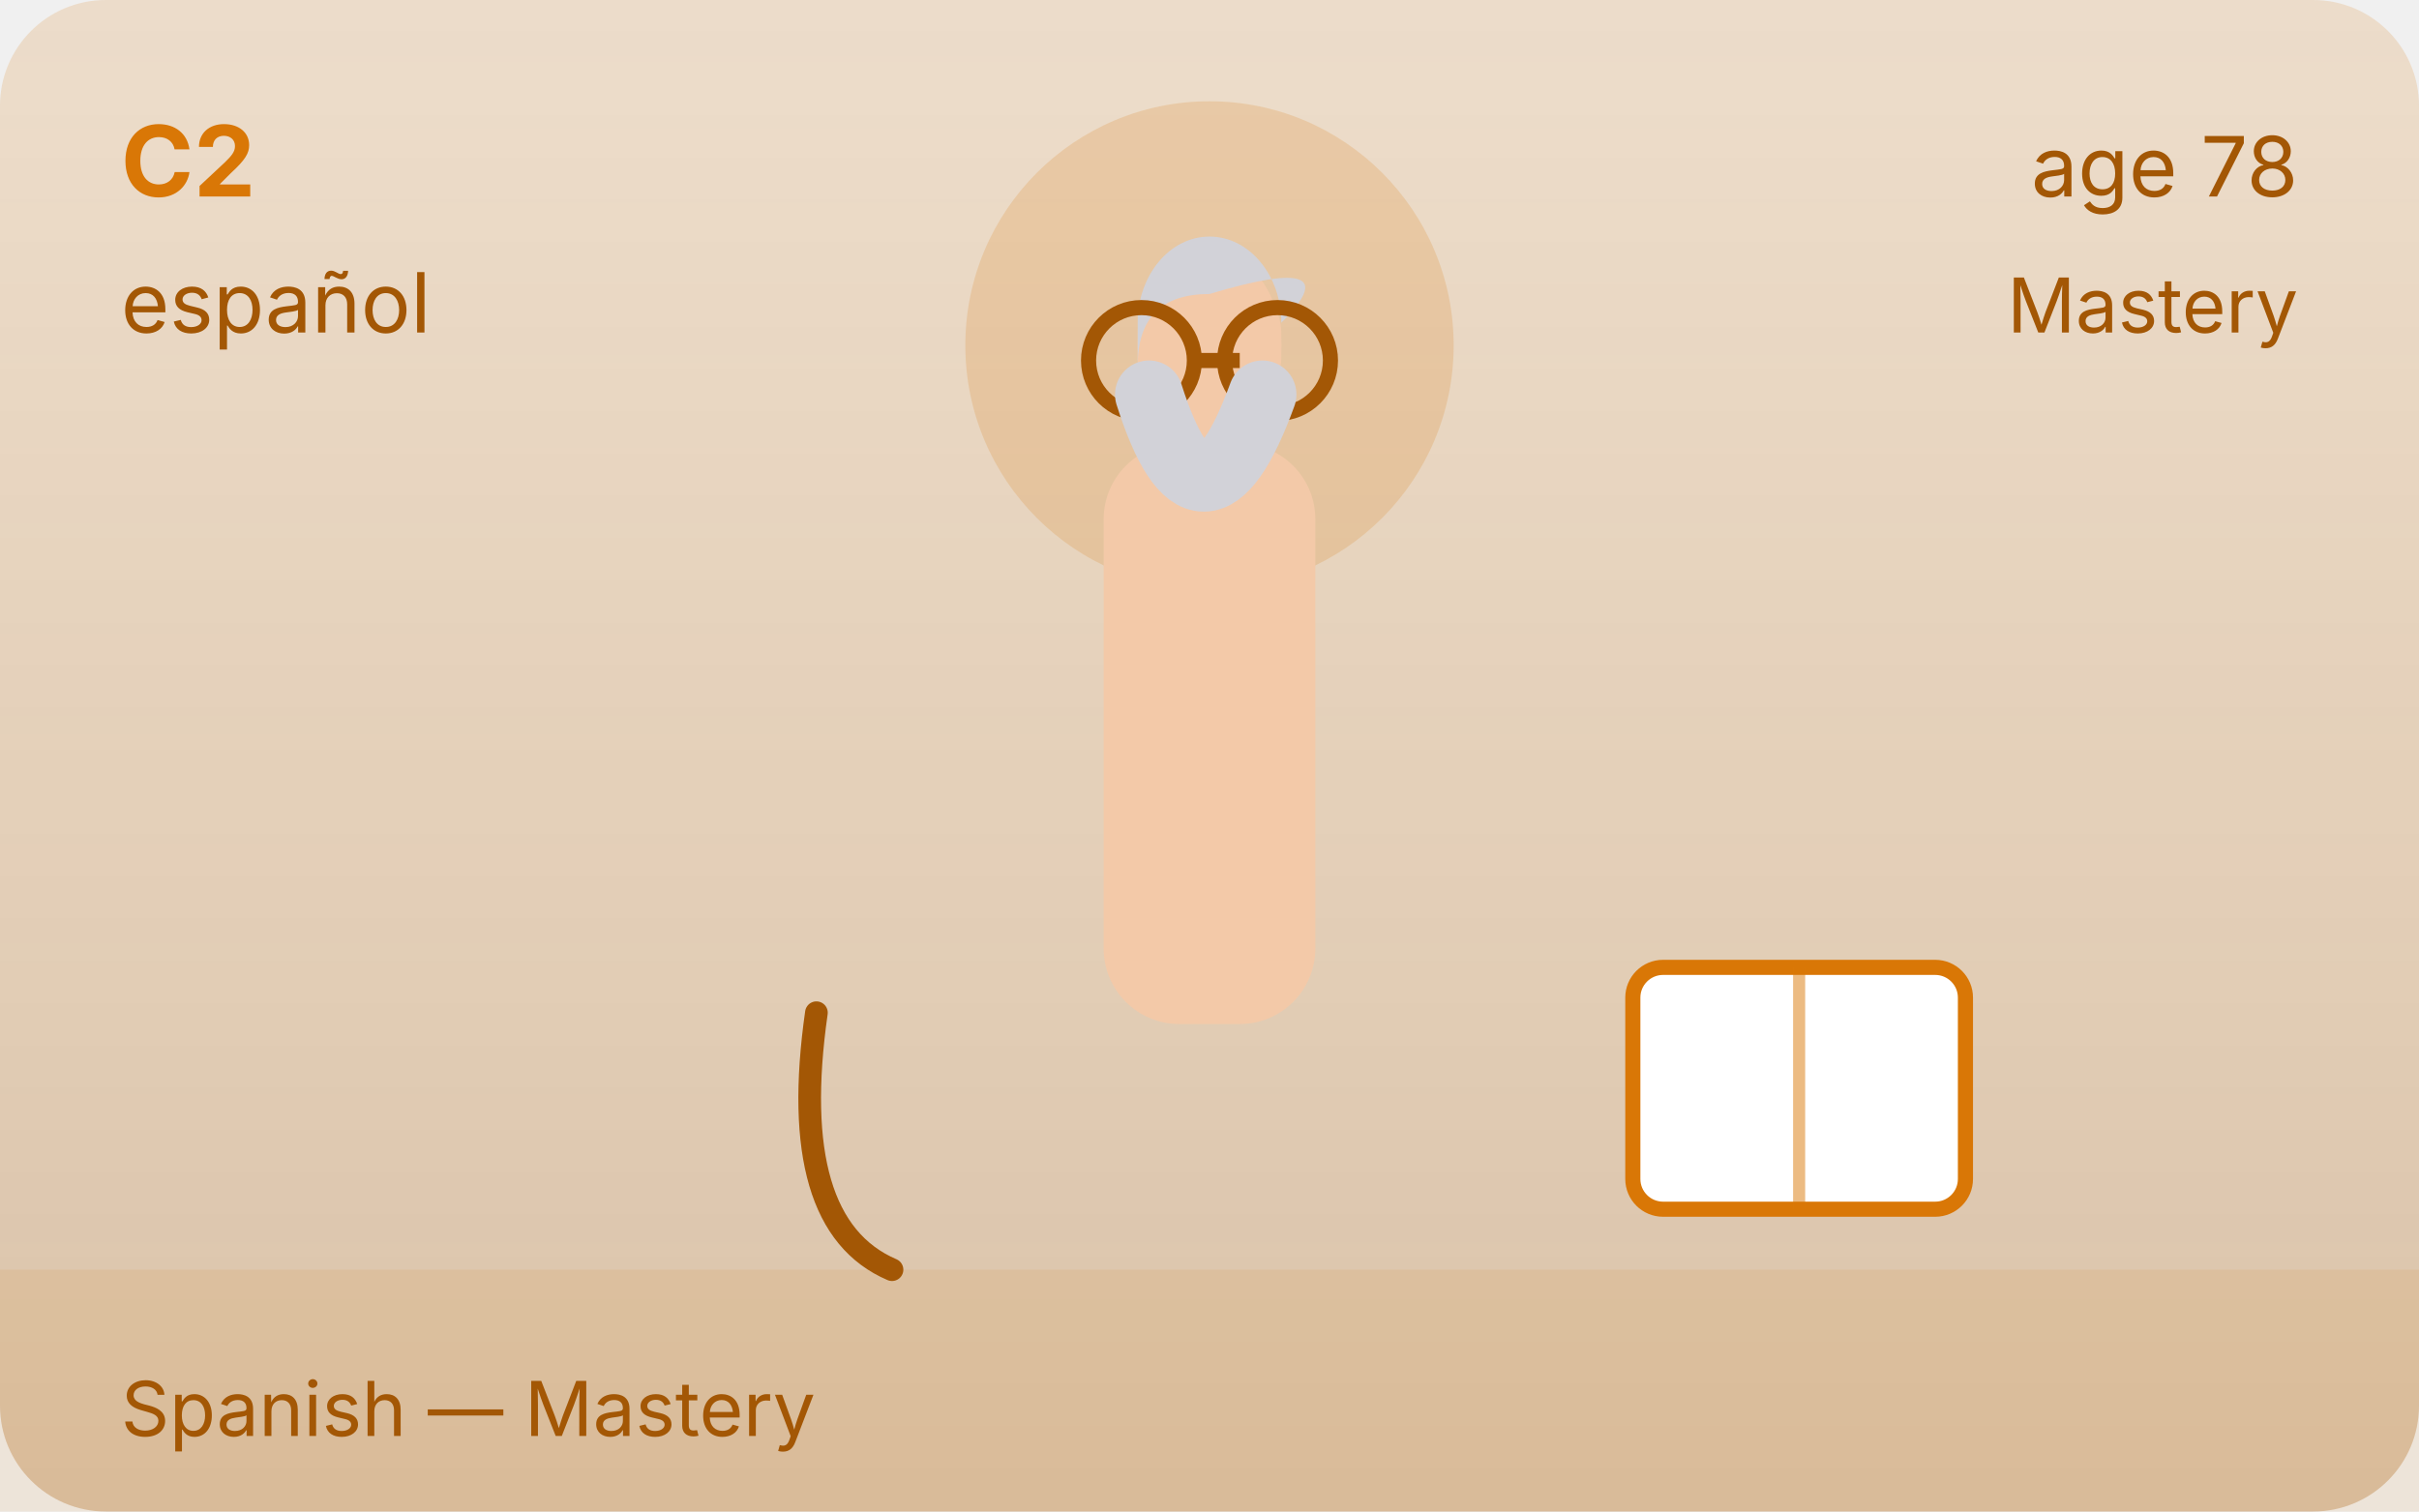
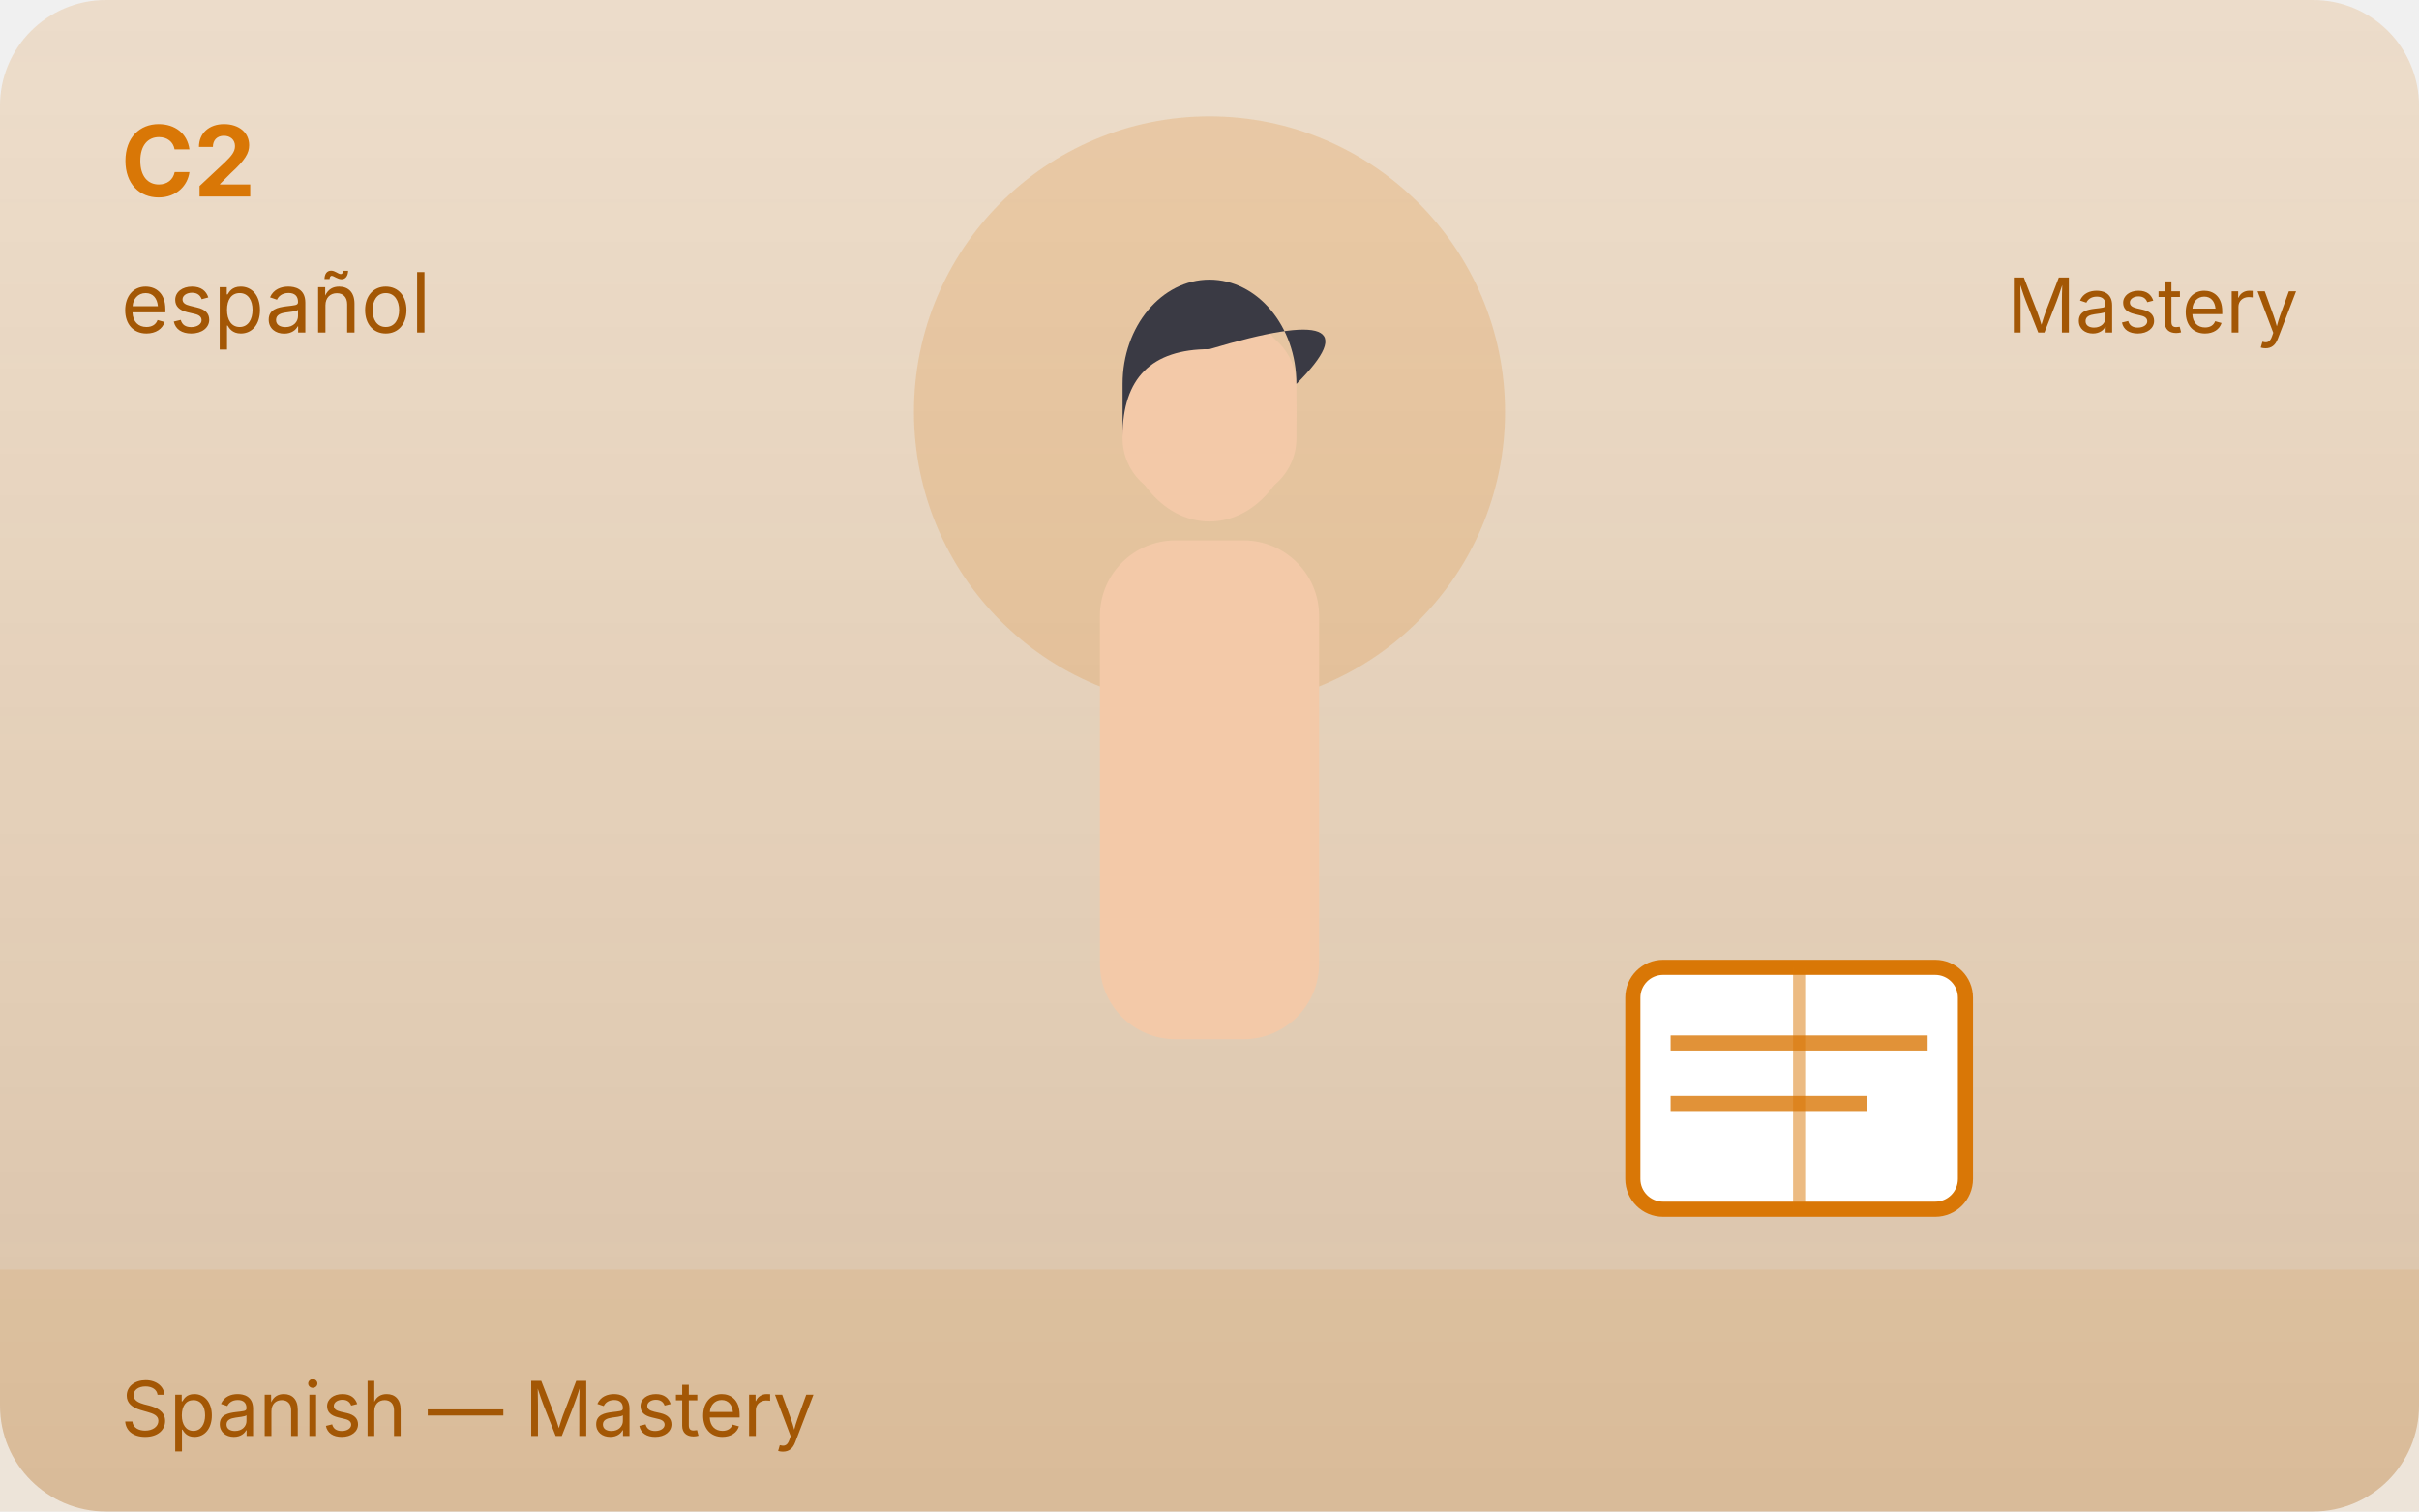
- <svg xmlns="http://www.w3.org/2000/svg" viewBox="0 0 320 200" width="320" height="200" role="img" aria-label="Spanish at level C2: an elder. poetry, law, humour, and the mistake that sounds foreign">
+ <svg xmlns="http://www.w3.org/2000/svg" viewBox="0 0 320 200" width="320" height="200" role="img" aria-label="Spanish at level C2: poetry, law, humour, and the mistake that sounds foreign">
  <defs>
    <linearGradient id="bg" x1="0" y1="0" x2="0" y2="1">
      <stop offset="0" stop-color="#d97706" stop-opacity=".16" />
      <stop offset="1" stop-color="#a35705" stop-opacity=".3" />
    </linearGradient>
  </defs>
  <rect width="320" height="200" rx="14" fill="url(#bg)" />
-   <circle cx="160.0" cy="45.7" r="32.3" fill="#d97706" opacity=".18" />
+   <circle cx="160.0" cy="54.5" r="39.1" fill="#d97706" opacity=".18" />
  <rect x="0" y="168" width="320" height="32" fill="#d97706" opacity=".1" />
  <g>
-     <rect x="146.0" y="58.7" width="28.0" height="76.8" rx="10" fill="#f3c9a8" />
-     <rect x="150.5" y="36.2" width="19.0" height="19.0" rx="8" fill="#f3c9a8" />
-     <ellipse cx="160.0" cy="45.7" rx="9.5" ry="12.5" fill="#f3c9a8" />
-     <path d="M150.5 42.7 a9.5 11.4 0 0 1 19.0 0 q9.5 -9.5 -9.5 -3.8 q-9.5 0 -9.5 9.5 z" fill="rgb(210,210,216)" />
-     <g stroke="#a35705" stroke-width="2" fill="none">
-       <circle cx="151.0" cy="47.7" r="7" />
-       <circle cx="169.0" cy="47.7" r="7" />
-       <path d="M158.0 47.7 h6" />
-     </g>
-     <path d="M152.0 52.2 q7 22 15 0" fill="none" stroke="rgb(210,210,216)" stroke-width="9" stroke-linecap="round" />
+     <rect x="145.5" y="71.5" width="29.0" height="66.0" rx="10" fill="#f3c9a8" />
+     <rect x="148.5" y="43.0" width="23.0" height="23.0" rx="8" fill="#f3c9a8" />
+     <ellipse cx="160.0" cy="54.5" rx="11.5" ry="14.5" fill="#f3c9a8" />
+     <path d="M148.5 50.8 a11.5 13.8 0 0 1 23.0 0 q11.5 -11.5 -11.5 -4.6 q-11.5 0 -11.5 11.5 z" fill="#3a3a44" />
  </g>
  <rect x="216" y="128" width="44" height="32" rx="4" fill="#fff" stroke="#d97706" stroke-width="2" />
  <path d="M238 128 v32" stroke="#d97706" stroke-width="1.6" opacity=".5" />
-   <path d="M118 168 q-14 -6 -10 -34" stroke="#a35705" stroke-width="3" fill="none" stroke-linecap="round" />
+   <path d="M221 138 h34 M221 146 h26" stroke="#d97706" stroke-width="2" opacity=".8" />
  <text x="16" y="26" font-size="13" font-weight="700" fill="#d97706" font-family="system-ui,-apple-system,Segoe UI,sans-serif">C2</text>
  <text x="16" y="44" font-size="11" fill="#a35705" direction="ltr" font-family="system-ui,-apple-system,Segoe UI,sans-serif">español</text>
-   <text x="304" y="26" text-anchor="end" font-size="11" fill="#a35705" font-family="system-ui,-apple-system,Segoe UI,sans-serif">age 78</text>
  <text x="304" y="44" text-anchor="end" font-size="10" fill="#a35705" font-family="system-ui,-apple-system,Segoe UI,sans-serif">Mastery</text>
  <text x="16" y="190" font-size="10" fill="#a35705" font-family="system-ui,-apple-system,Segoe UI,sans-serif">Spanish — Mastery</text>
</svg>
